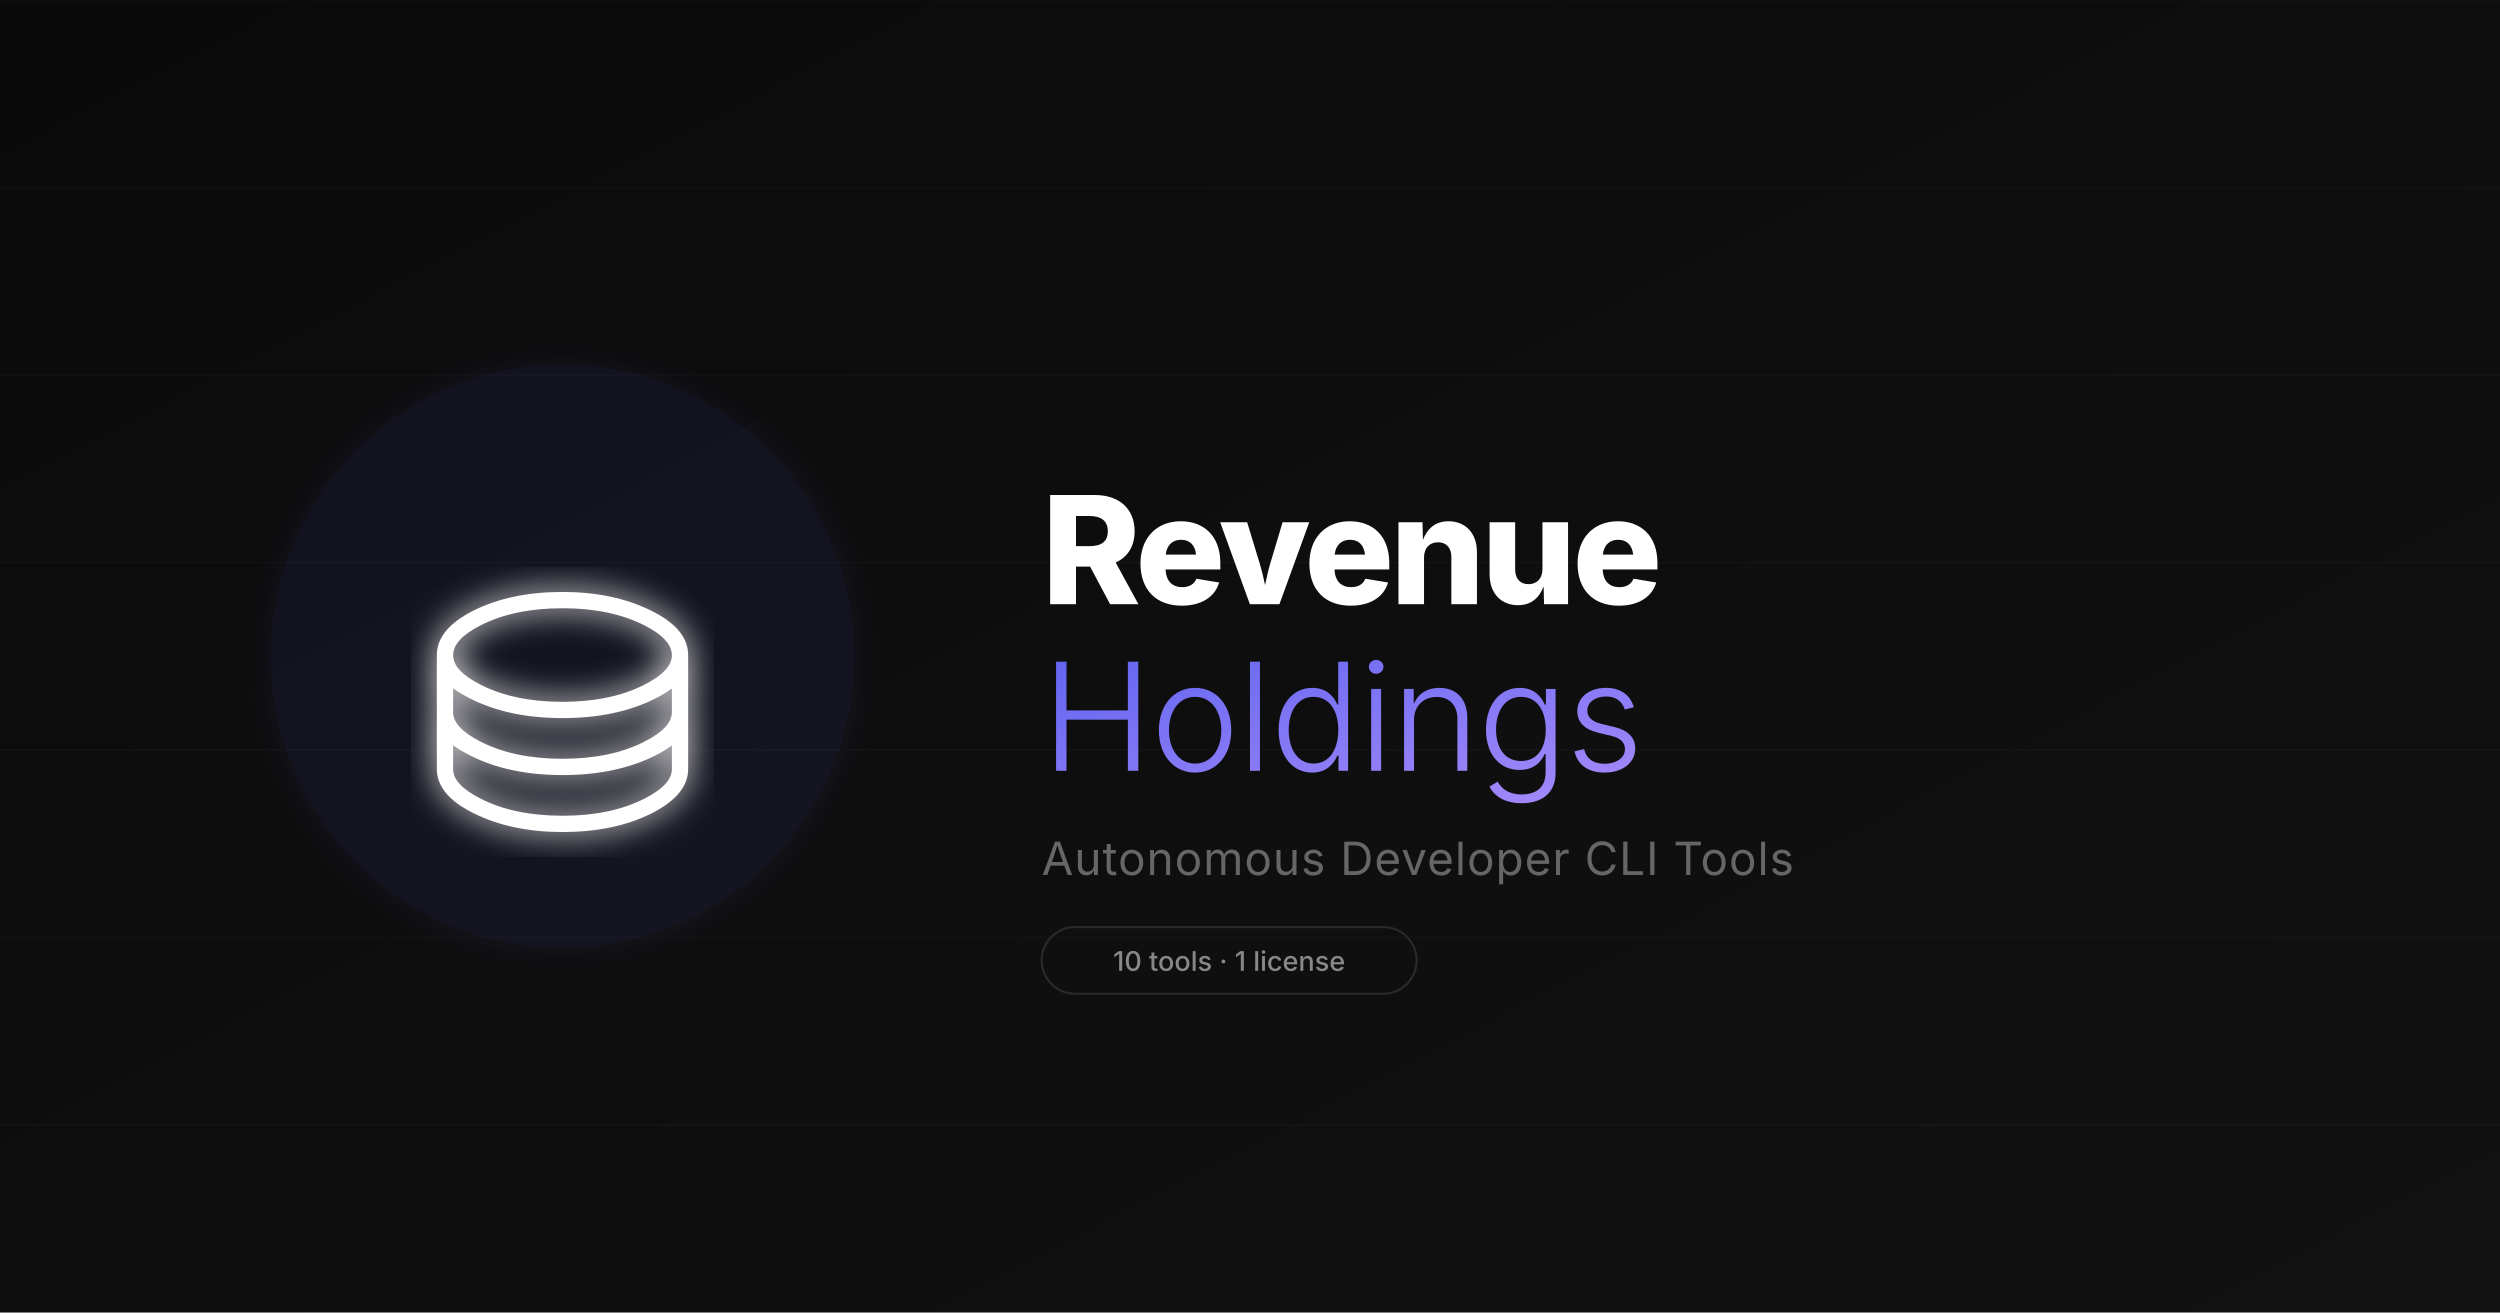
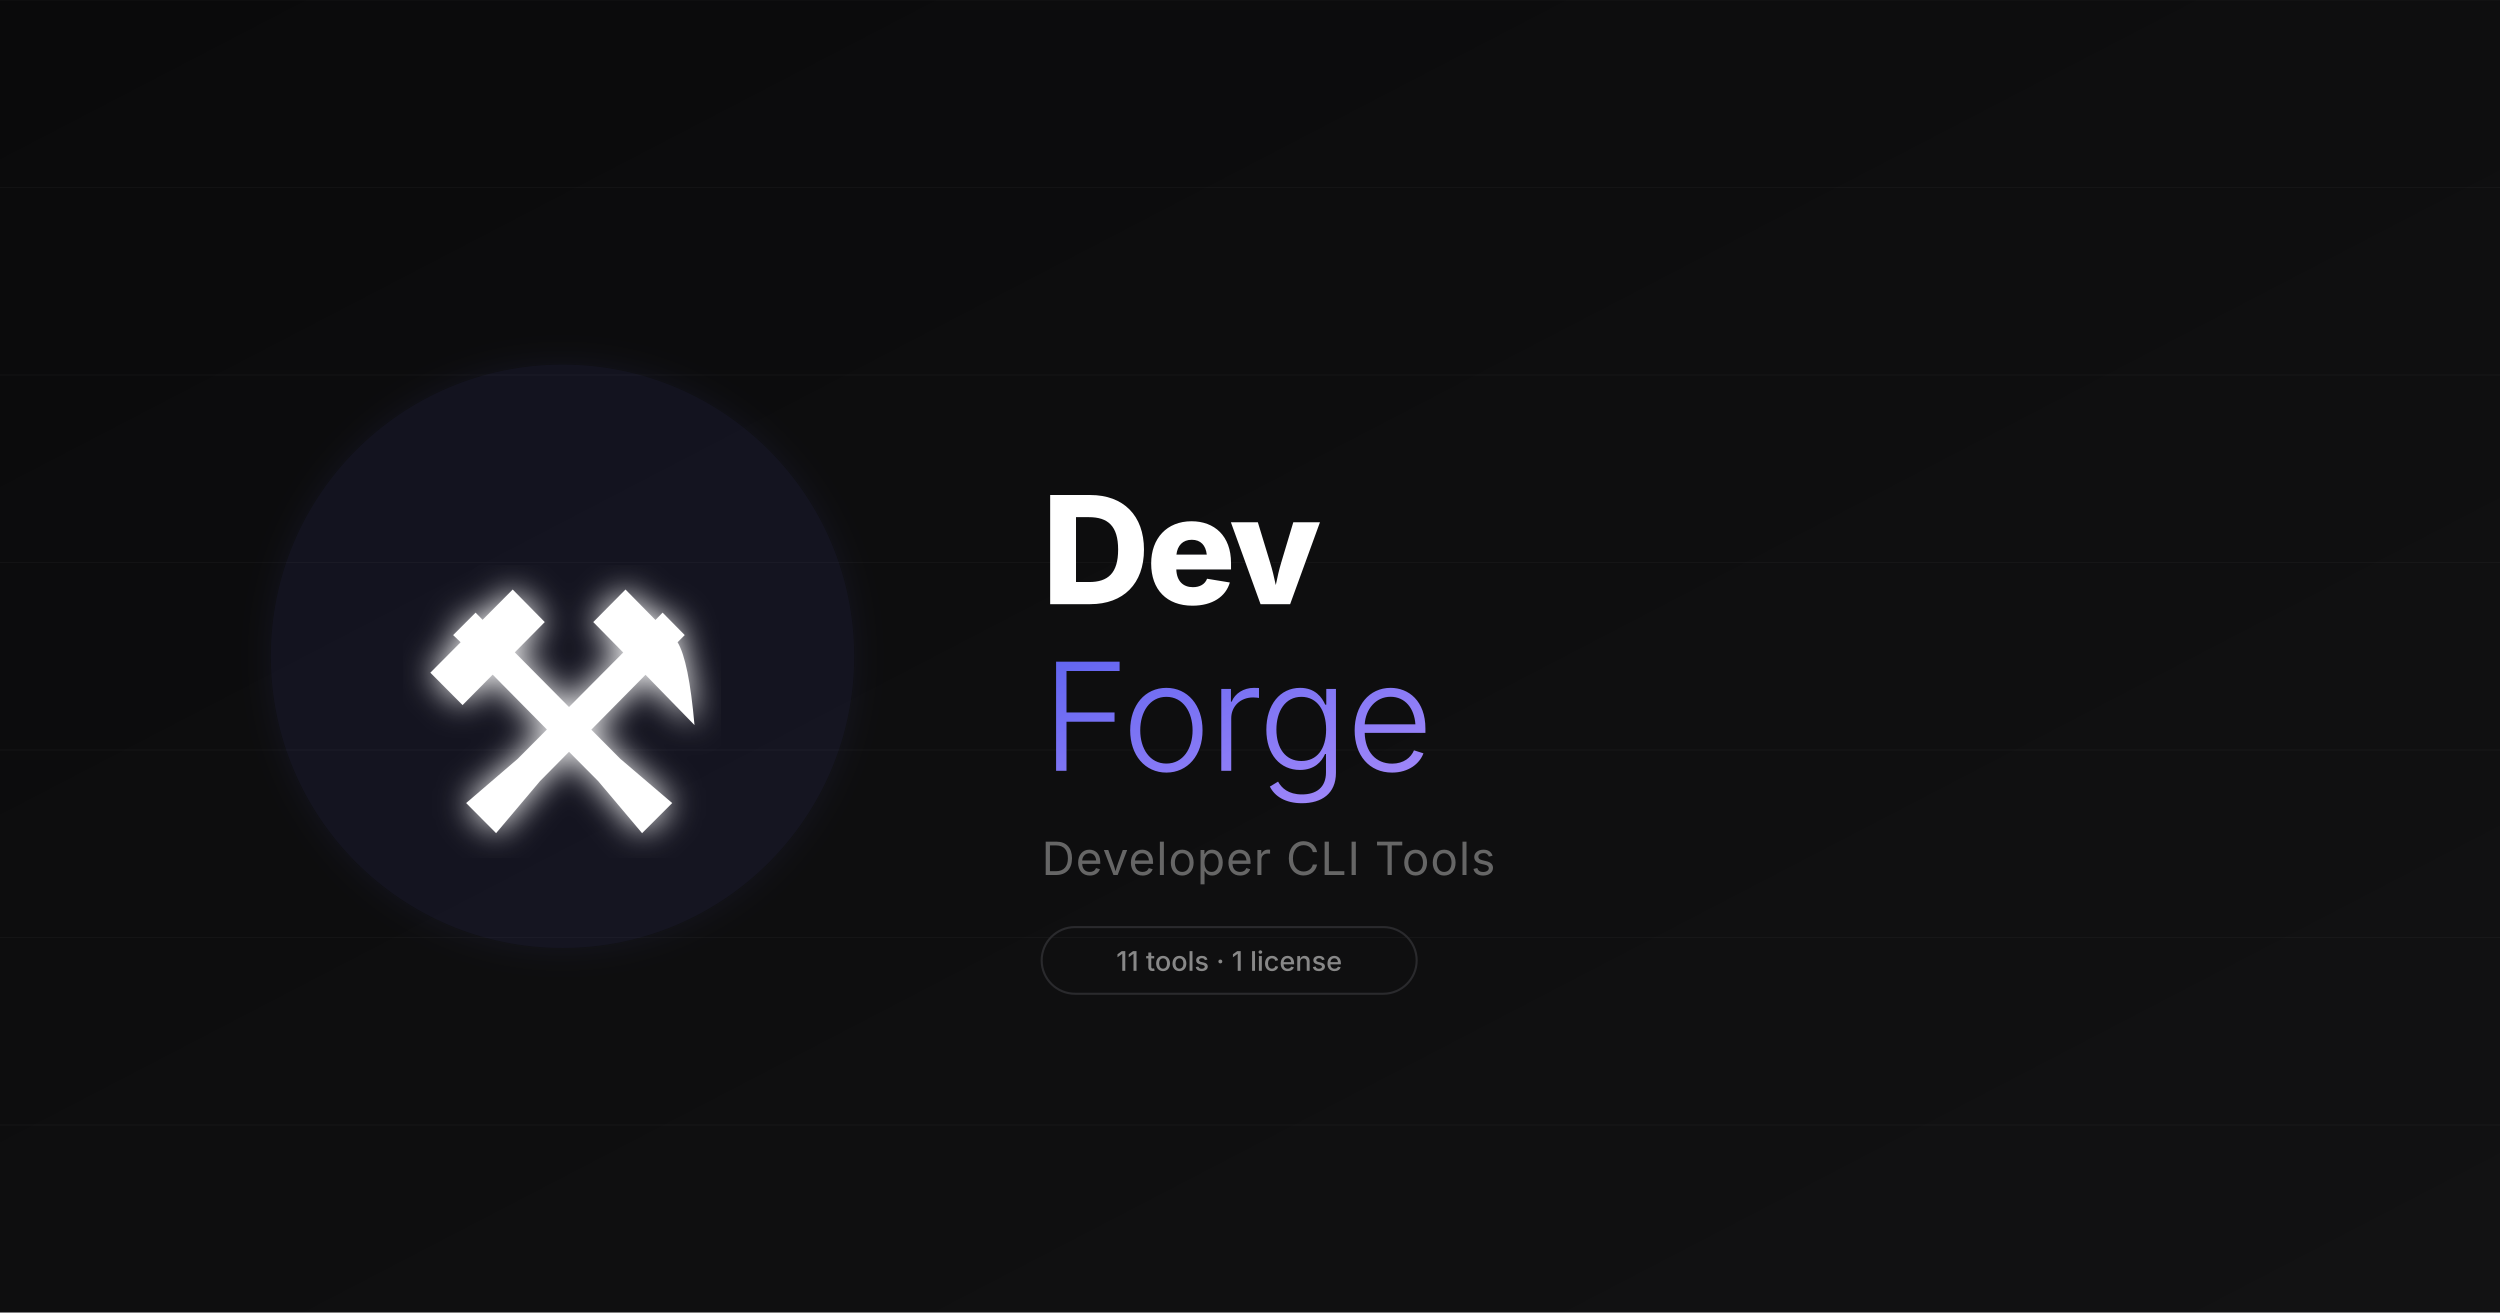
<svg xmlns="http://www.w3.org/2000/svg" width="1200" height="630" viewBox="0 0 1200 630">
  <defs>
    <linearGradient id="bg" x1="0" y1="0" x2="1" y2="1">
      <stop offset="0%" stop-color="#0a0a0b" />
      <stop offset="100%" stop-color="#121213" />
    </linearGradient>
    <linearGradient id="accent" x1="0" y1="0" x2="1" y2="1">
      <stop offset="0%" stop-color="#6366f1" />
      <stop offset="100%" stop-color="#a78bfa" />
    </linearGradient>
    <filter id="glow">
      <feGaussianBlur stdDeviation="8" result="blur" />
      <feMerge>
        <feMergeNode in="blur" />
        <feMergeNode in="SourceGraphic" />
      </feMerge>
    </filter>
  </defs>
  <rect width="1200" height="630" fill="url(#bg)" />
  <g opacity="0.03">
    <line x1="0" y1="0" x2="1200" y2="0" stroke="#fff" stroke-width="0.5" />
    <line x1="0" y1="90" x2="1200" y2="90" stroke="#fff" stroke-width="0.5" />
    <line x1="0" y1="180" x2="1200" y2="180" stroke="#fff" stroke-width="0.5" />
    <line x1="0" y1="270" x2="1200" y2="270" stroke="#fff" stroke-width="0.5" />
    <line x1="0" y1="360" x2="1200" y2="360" stroke="#fff" stroke-width="0.5" />
    <line x1="0" y1="450" x2="1200" y2="450" stroke="#fff" stroke-width="0.5" />
    <line x1="0" y1="540" x2="1200" y2="540" stroke="#fff" stroke-width="0.5" />
  </g>
  <circle cx="270" cy="315" r="140" fill="#6366f1" opacity="0.08" filter="url(#glow)" />
-   <text x="270" y="400" font-family="Apple Color Emoji, Segoe UI Emoji, Noto Color Emoji" font-size="160" text-anchor="middle" fill="#fff" filter="url(#glow)">⛁</text>
-   <text x="500" y="290" font-family="Inter, -apple-system, Helvetica Neue, sans-serif" font-weight="800" font-size="72" fill="#fff" letter-spacing="-2">Revenue</text>
-   <text x="500" y="370" font-family="Inter, -apple-system, Helvetica Neue, sans-serif" font-weight="300" font-size="72" fill="url(#accent)" letter-spacing="-1">Holdings</text>
-   <text x="500" y="420" font-family="Inter, -apple-system, Helvetica Neue, sans-serif" font-weight="400" font-size="22" fill="#666" letter-spacing="0.5">Autonomous Developer CLI Tools</text>
+   <text x="270" y="400" font-family="Apple Color Emoji, Segoe UI Emoji, Noto Color Emoji" font-size="160" text-anchor="middle" fill="#fff" filter="url(#glow)">⚒</text>
+   <text x="500" y="290" font-family="Inter, -apple-system, Helvetica Neue, sans-serif" font-weight="800" font-size="72" fill="#fff" letter-spacing="-2">Dev</text>
+   <text x="500" y="370" font-family="Inter, -apple-system, Helvetica Neue, sans-serif" font-weight="300" font-size="72" fill="url(#accent)" letter-spacing="-1">Forge</text>
+   <text x="500" y="420" font-family="Inter, -apple-system, Helvetica Neue, sans-serif" font-weight="400" font-size="22" fill="#666" letter-spacing="0.5">Developer CLI Tools</text>
  <rect x="500" y="445" width="180" height="32" rx="16" fill="none" stroke="#2a2a2d" stroke-width="1" />
-   <text x="590" y="466" font-family="Inter, -apple-system, Helvetica Neue, sans-serif" font-weight="500" font-size="13" fill="#888" text-anchor="middle">10 tools · 1 license</text>
+   <text x="590" y="466" font-family="Inter, -apple-system, Helvetica Neue, sans-serif" font-weight="500" font-size="13" fill="#888" text-anchor="middle">11 tools · 1 license</text>
  <line x1="500" y1="500" x2="1050" y2="500" stroke="url(#accent)" stroke-width="2" opacity="0.3" />
</svg>
